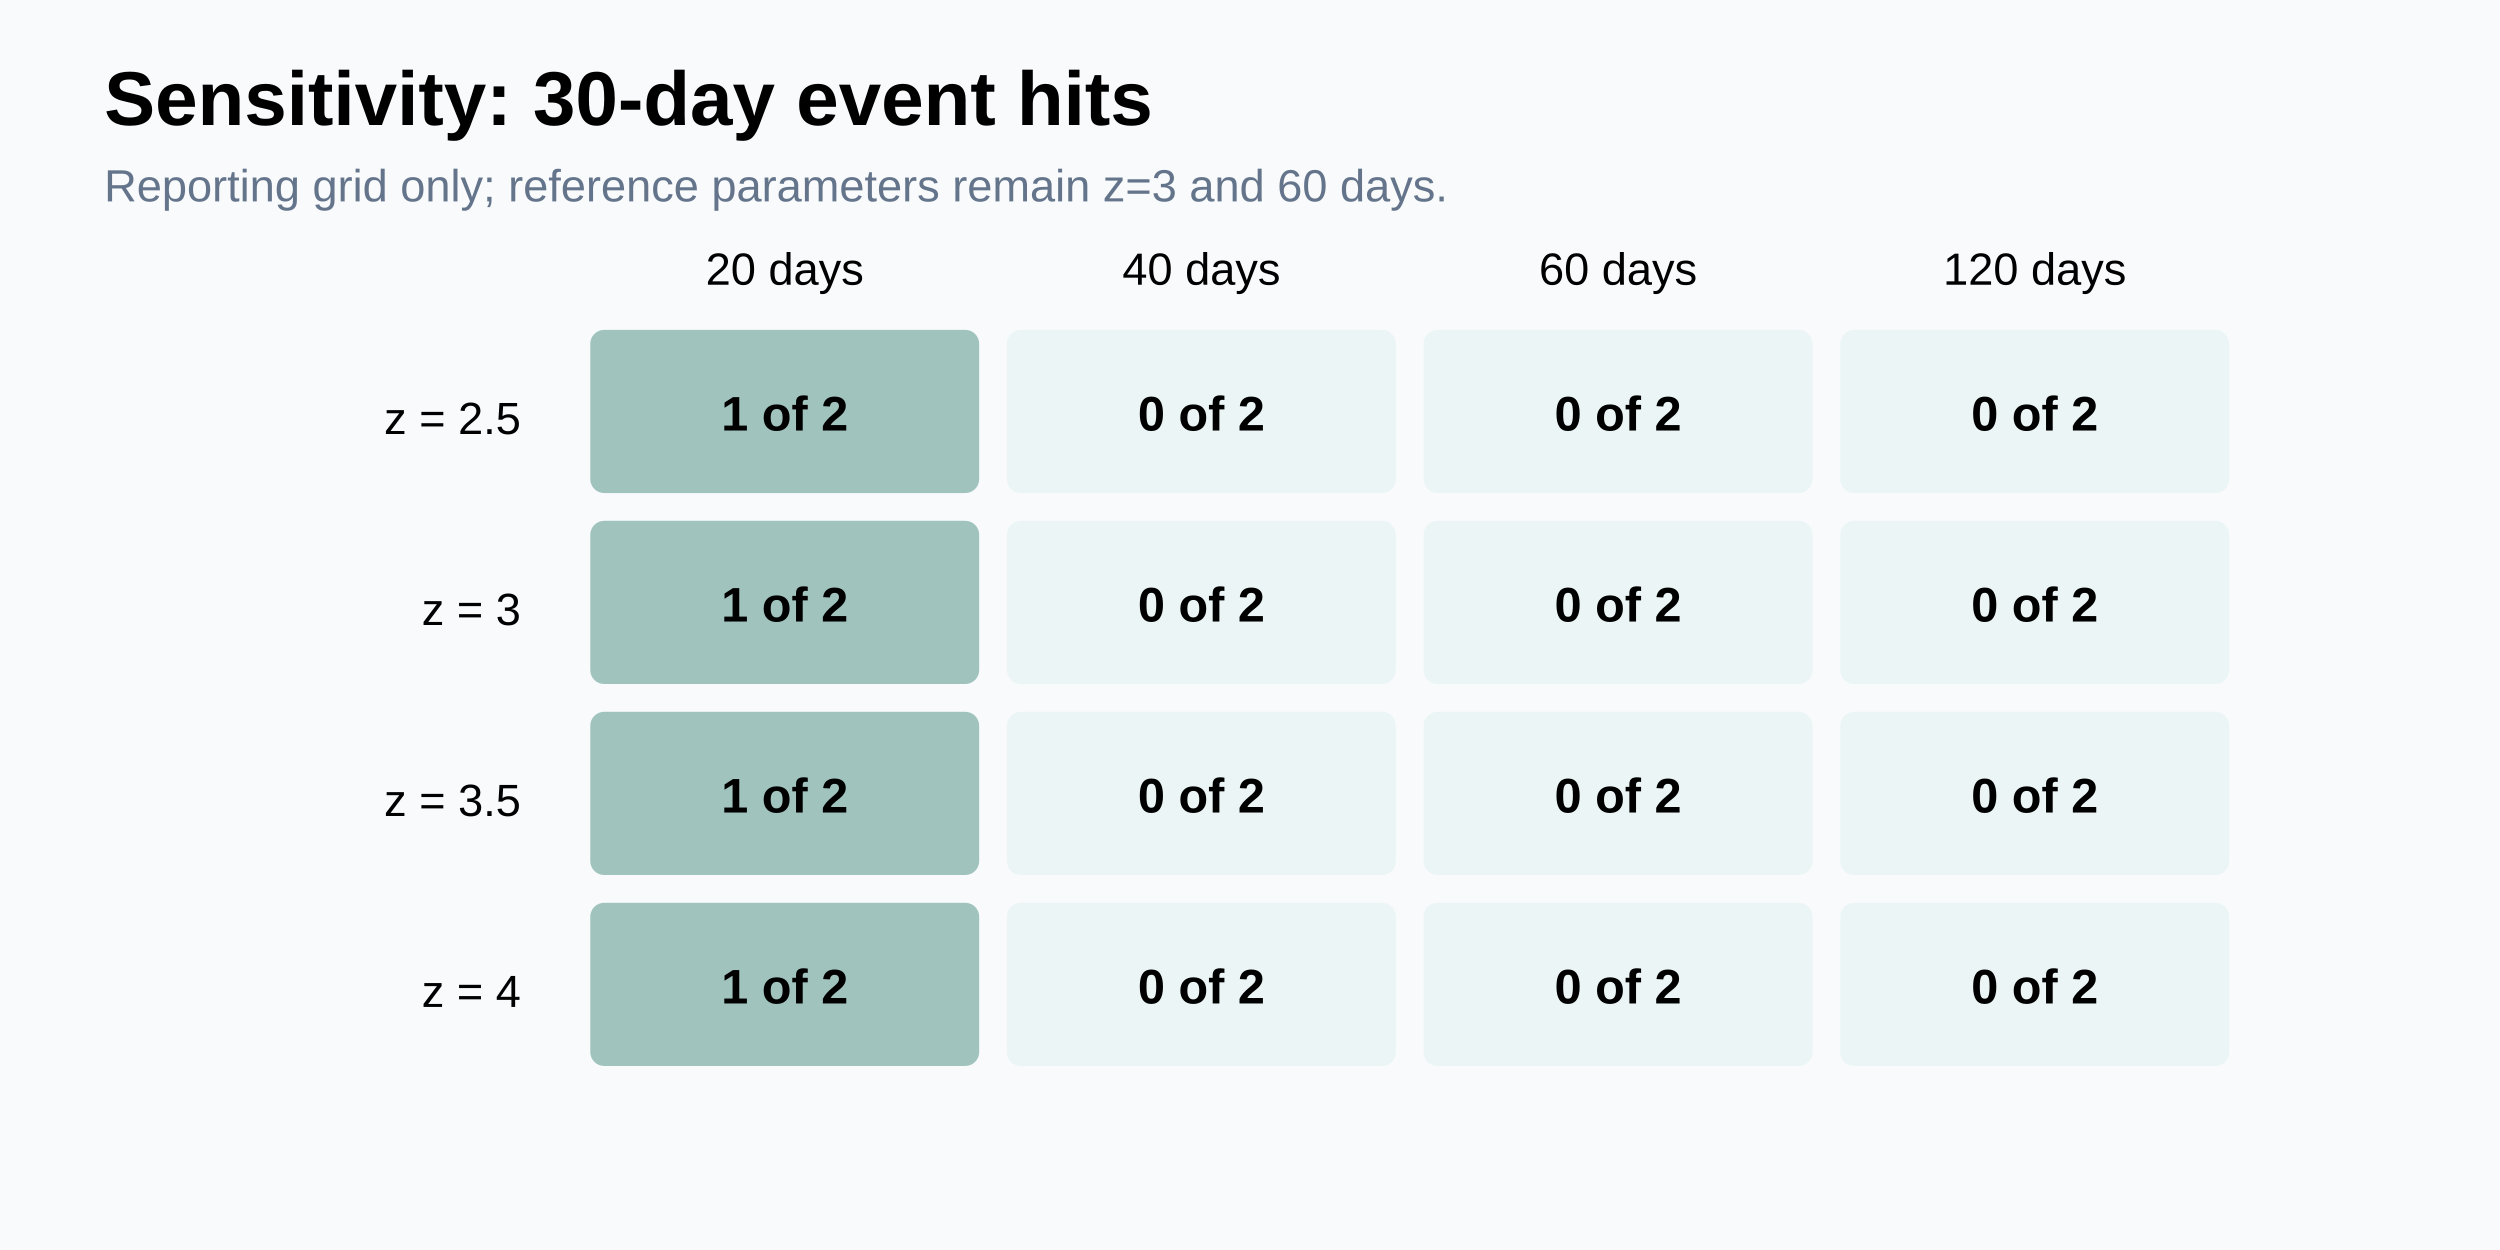
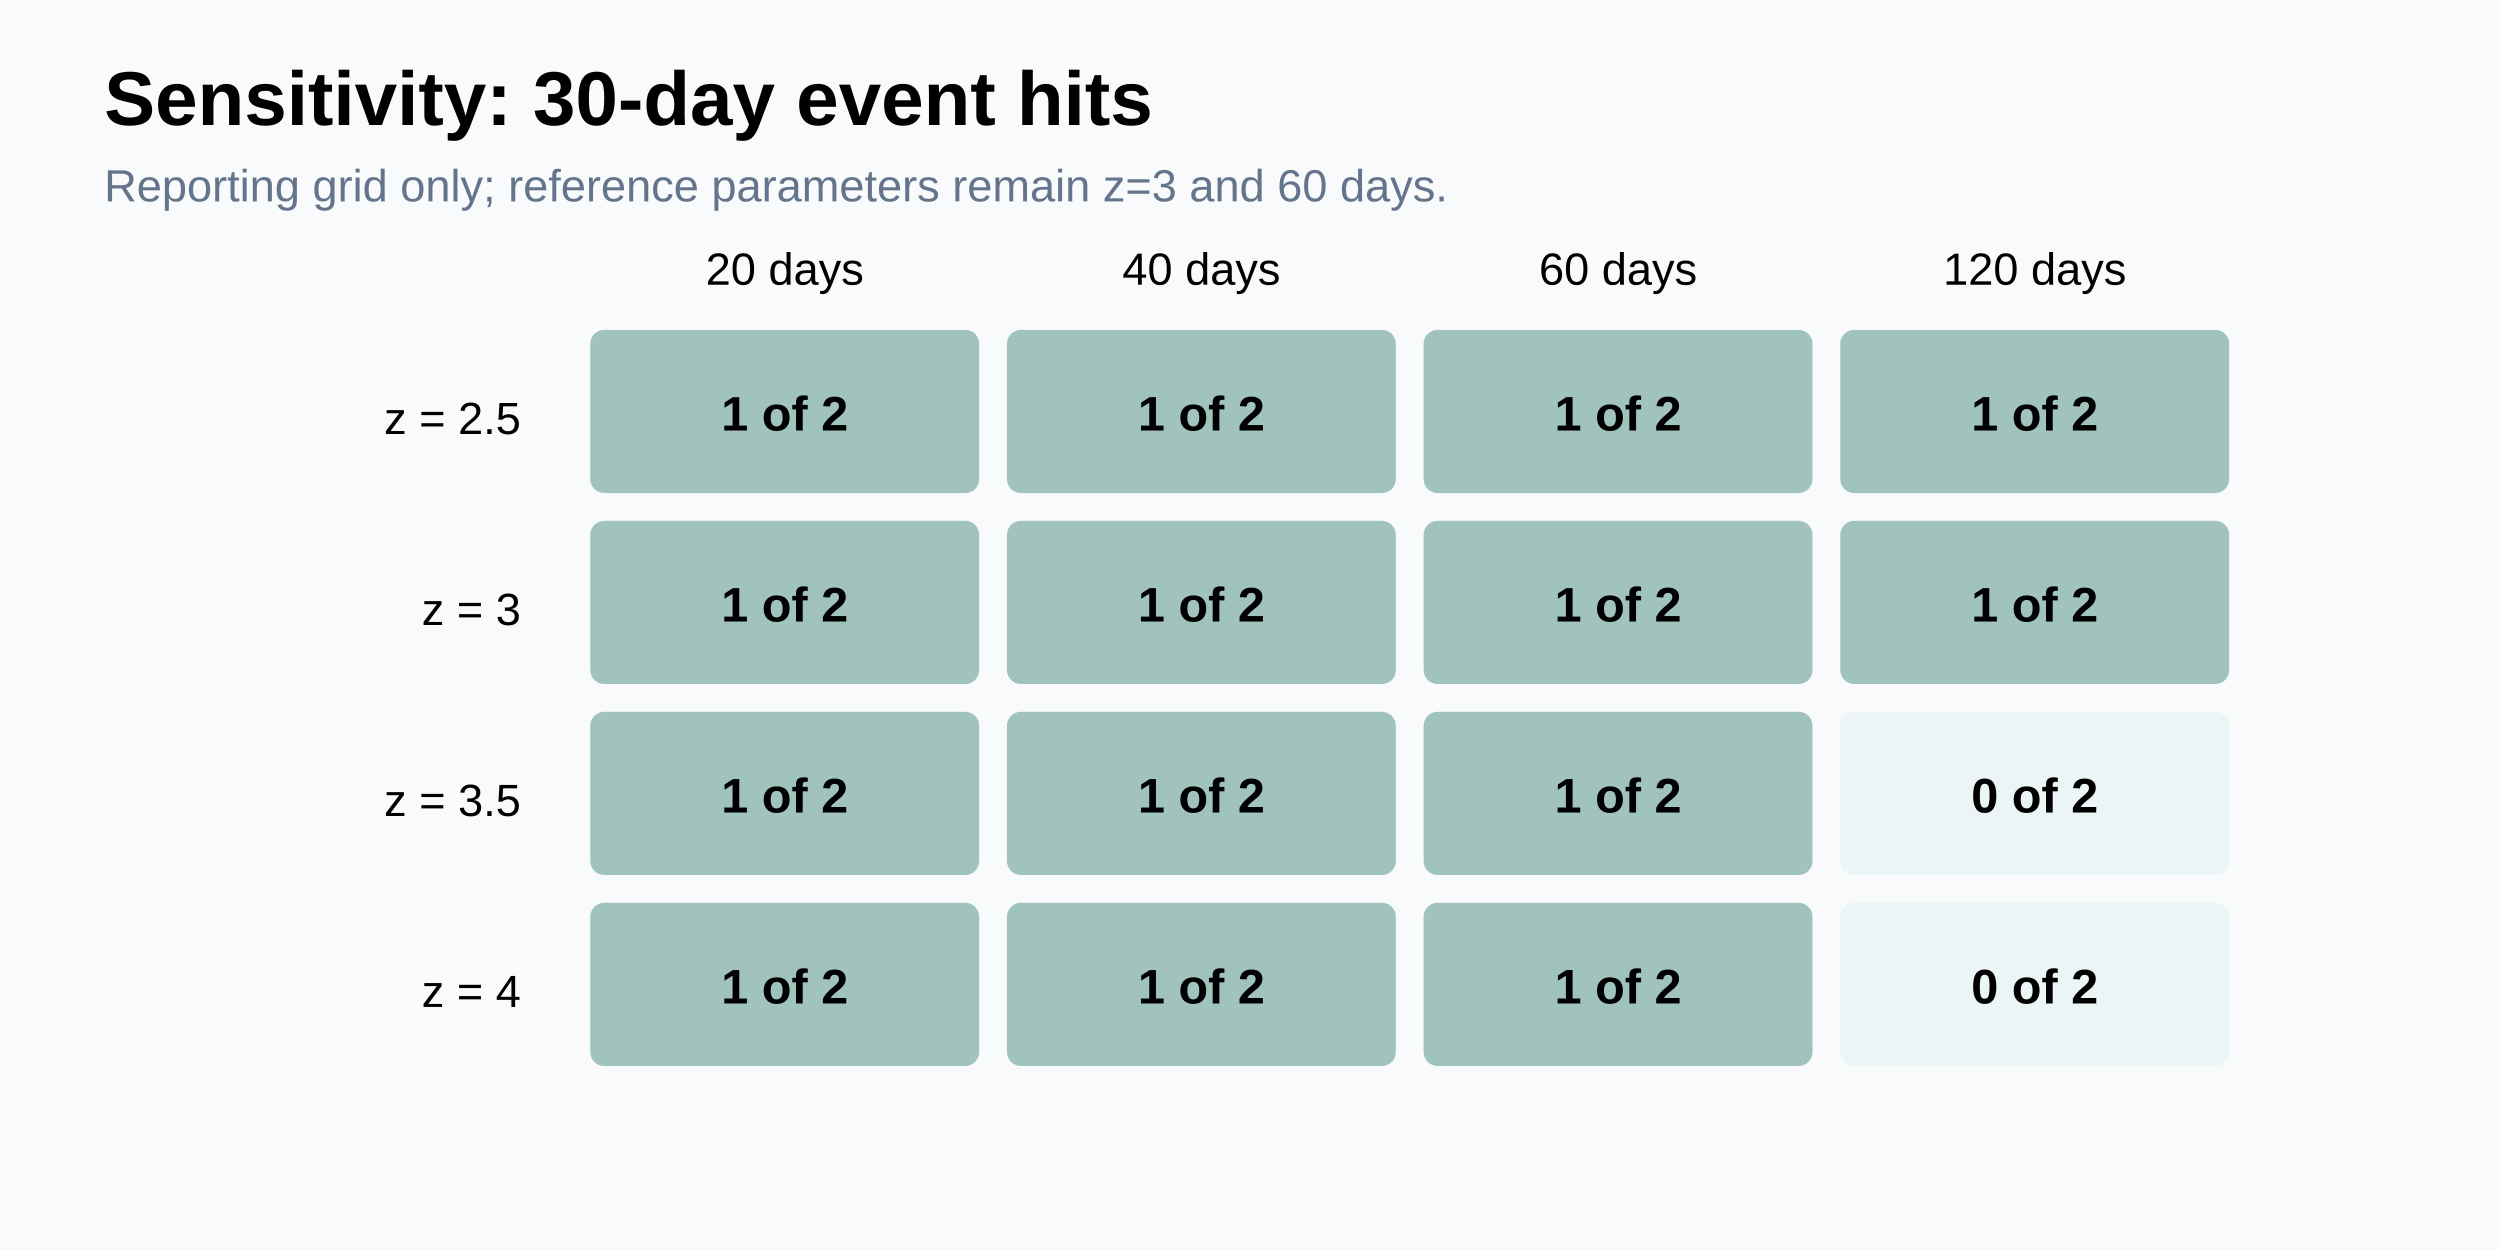
<svg xmlns="http://www.w3.org/2000/svg" width="720" height="360">
  <rect width="100%" height="100%" fill="#f8fafc" />
  <text x="30" y="36" font-family="Arial" font-size="22" font-weight="700">Sensitivity: 30-day event hits</text>
  <text x="30" y="58" font-family="Arial" font-size="13" fill="#64748b">Reporting grid only; reference parameters remain z=3 and 60 days.</text>
  <text x="226" y="82" text-anchor="middle" font-family="Arial" font-size="13">20 days</text>
  <text x="346" y="82" text-anchor="middle" font-family="Arial" font-size="13">40 days</text>
  <text x="466" y="82" text-anchor="middle" font-family="Arial" font-size="13">60 days</text>
  <text x="586" y="82" text-anchor="middle" font-family="Arial" font-size="13">120 days</text>
  <text x="150" y="125" text-anchor="end" font-family="Arial" font-size="13">z = 2.5</text>
  <text x="150" y="180" text-anchor="end" font-family="Arial" font-size="13">z = 3</text>
  <text x="150" y="235" text-anchor="end" font-family="Arial" font-size="13">z = 3.5</text>
  <text x="150" y="290" text-anchor="end" font-family="Arial" font-size="13">z = 4</text>
  <rect x="170" y="95" width="112" height="47" rx="4" fill="rgb(160,195,190)" />
  <text x="226" y="124" text-anchor="middle" font-family="Arial" font-size="14" font-weight="700">1 of 2</text>
-   <rect x="290" y="95" width="112" height="47" rx="4" fill="rgb(235,245,245)" />
-   <text x="346" y="124" text-anchor="middle" font-family="Arial" font-size="14" font-weight="700">0 of 2</text>
-   <rect x="410" y="95" width="112" height="47" rx="4" fill="rgb(235,245,245)" />
-   <text x="466" y="124" text-anchor="middle" font-family="Arial" font-size="14" font-weight="700">0 of 2</text>
-   <rect x="530" y="95" width="112" height="47" rx="4" fill="rgb(235,245,245)" />
-   <text x="586" y="124" text-anchor="middle" font-family="Arial" font-size="14" font-weight="700">0 of 2</text>
+   <rect x="290" y="95" width="112" height="47" rx="4" fill="rgb(160,195,190)" />
+   <text x="346" y="124" text-anchor="middle" font-family="Arial" font-size="14" font-weight="700">1 of 2</text>
+   <rect x="410" y="95" width="112" height="47" rx="4" fill="rgb(160,195,190)" />
+   <text x="466" y="124" text-anchor="middle" font-family="Arial" font-size="14" font-weight="700">1 of 2</text>
+   <rect x="530" y="95" width="112" height="47" rx="4" fill="rgb(160,195,190)" />
+   <text x="586" y="124" text-anchor="middle" font-family="Arial" font-size="14" font-weight="700">1 of 2</text>
  <rect x="170" y="150" width="112" height="47" rx="4" fill="rgb(160,195,190)" />
  <text x="226" y="179" text-anchor="middle" font-family="Arial" font-size="14" font-weight="700">1 of 2</text>
-   <rect x="290" y="150" width="112" height="47" rx="4" fill="rgb(235,245,245)" />
-   <text x="346" y="179" text-anchor="middle" font-family="Arial" font-size="14" font-weight="700">0 of 2</text>
-   <rect x="410" y="150" width="112" height="47" rx="4" fill="rgb(235,245,245)" />
-   <text x="466" y="179" text-anchor="middle" font-family="Arial" font-size="14" font-weight="700">0 of 2</text>
-   <rect x="530" y="150" width="112" height="47" rx="4" fill="rgb(235,245,245)" />
-   <text x="586" y="179" text-anchor="middle" font-family="Arial" font-size="14" font-weight="700">0 of 2</text>
+   <rect x="290" y="150" width="112" height="47" rx="4" fill="rgb(160,195,190)" />
+   <text x="346" y="179" text-anchor="middle" font-family="Arial" font-size="14" font-weight="700">1 of 2</text>
+   <rect x="410" y="150" width="112" height="47" rx="4" fill="rgb(160,195,190)" />
+   <text x="466" y="179" text-anchor="middle" font-family="Arial" font-size="14" font-weight="700">1 of 2</text>
+   <rect x="530" y="150" width="112" height="47" rx="4" fill="rgb(160,195,190)" />
+   <text x="586" y="179" text-anchor="middle" font-family="Arial" font-size="14" font-weight="700">1 of 2</text>
  <rect x="170" y="205" width="112" height="47" rx="4" fill="rgb(160,195,190)" />
  <text x="226" y="234" text-anchor="middle" font-family="Arial" font-size="14" font-weight="700">1 of 2</text>
-   <rect x="290" y="205" width="112" height="47" rx="4" fill="rgb(235,245,245)" />
-   <text x="346" y="234" text-anchor="middle" font-family="Arial" font-size="14" font-weight="700">0 of 2</text>
-   <rect x="410" y="205" width="112" height="47" rx="4" fill="rgb(235,245,245)" />
-   <text x="466" y="234" text-anchor="middle" font-family="Arial" font-size="14" font-weight="700">0 of 2</text>
+   <rect x="290" y="205" width="112" height="47" rx="4" fill="rgb(160,195,190)" />
+   <text x="346" y="234" text-anchor="middle" font-family="Arial" font-size="14" font-weight="700">1 of 2</text>
+   <rect x="410" y="205" width="112" height="47" rx="4" fill="rgb(160,195,190)" />
+   <text x="466" y="234" text-anchor="middle" font-family="Arial" font-size="14" font-weight="700">1 of 2</text>
  <rect x="530" y="205" width="112" height="47" rx="4" fill="rgb(235,245,245)" />
  <text x="586" y="234" text-anchor="middle" font-family="Arial" font-size="14" font-weight="700">0 of 2</text>
  <rect x="170" y="260" width="112" height="47" rx="4" fill="rgb(160,195,190)" />
  <text x="226" y="289" text-anchor="middle" font-family="Arial" font-size="14" font-weight="700">1 of 2</text>
-   <rect x="290" y="260" width="112" height="47" rx="4" fill="rgb(235,245,245)" />
-   <text x="346" y="289" text-anchor="middle" font-family="Arial" font-size="14" font-weight="700">0 of 2</text>
-   <rect x="410" y="260" width="112" height="47" rx="4" fill="rgb(235,245,245)" />
-   <text x="466" y="289" text-anchor="middle" font-family="Arial" font-size="14" font-weight="700">0 of 2</text>
+   <rect x="290" y="260" width="112" height="47" rx="4" fill="rgb(160,195,190)" />
+   <text x="346" y="289" text-anchor="middle" font-family="Arial" font-size="14" font-weight="700">1 of 2</text>
+   <rect x="410" y="260" width="112" height="47" rx="4" fill="rgb(160,195,190)" />
+   <text x="466" y="289" text-anchor="middle" font-family="Arial" font-size="14" font-weight="700">1 of 2</text>
  <rect x="530" y="260" width="112" height="47" rx="4" fill="rgb(235,245,245)" />
  <text x="586" y="289" text-anchor="middle" font-family="Arial" font-size="14" font-weight="700">0 of 2</text>
</svg>
